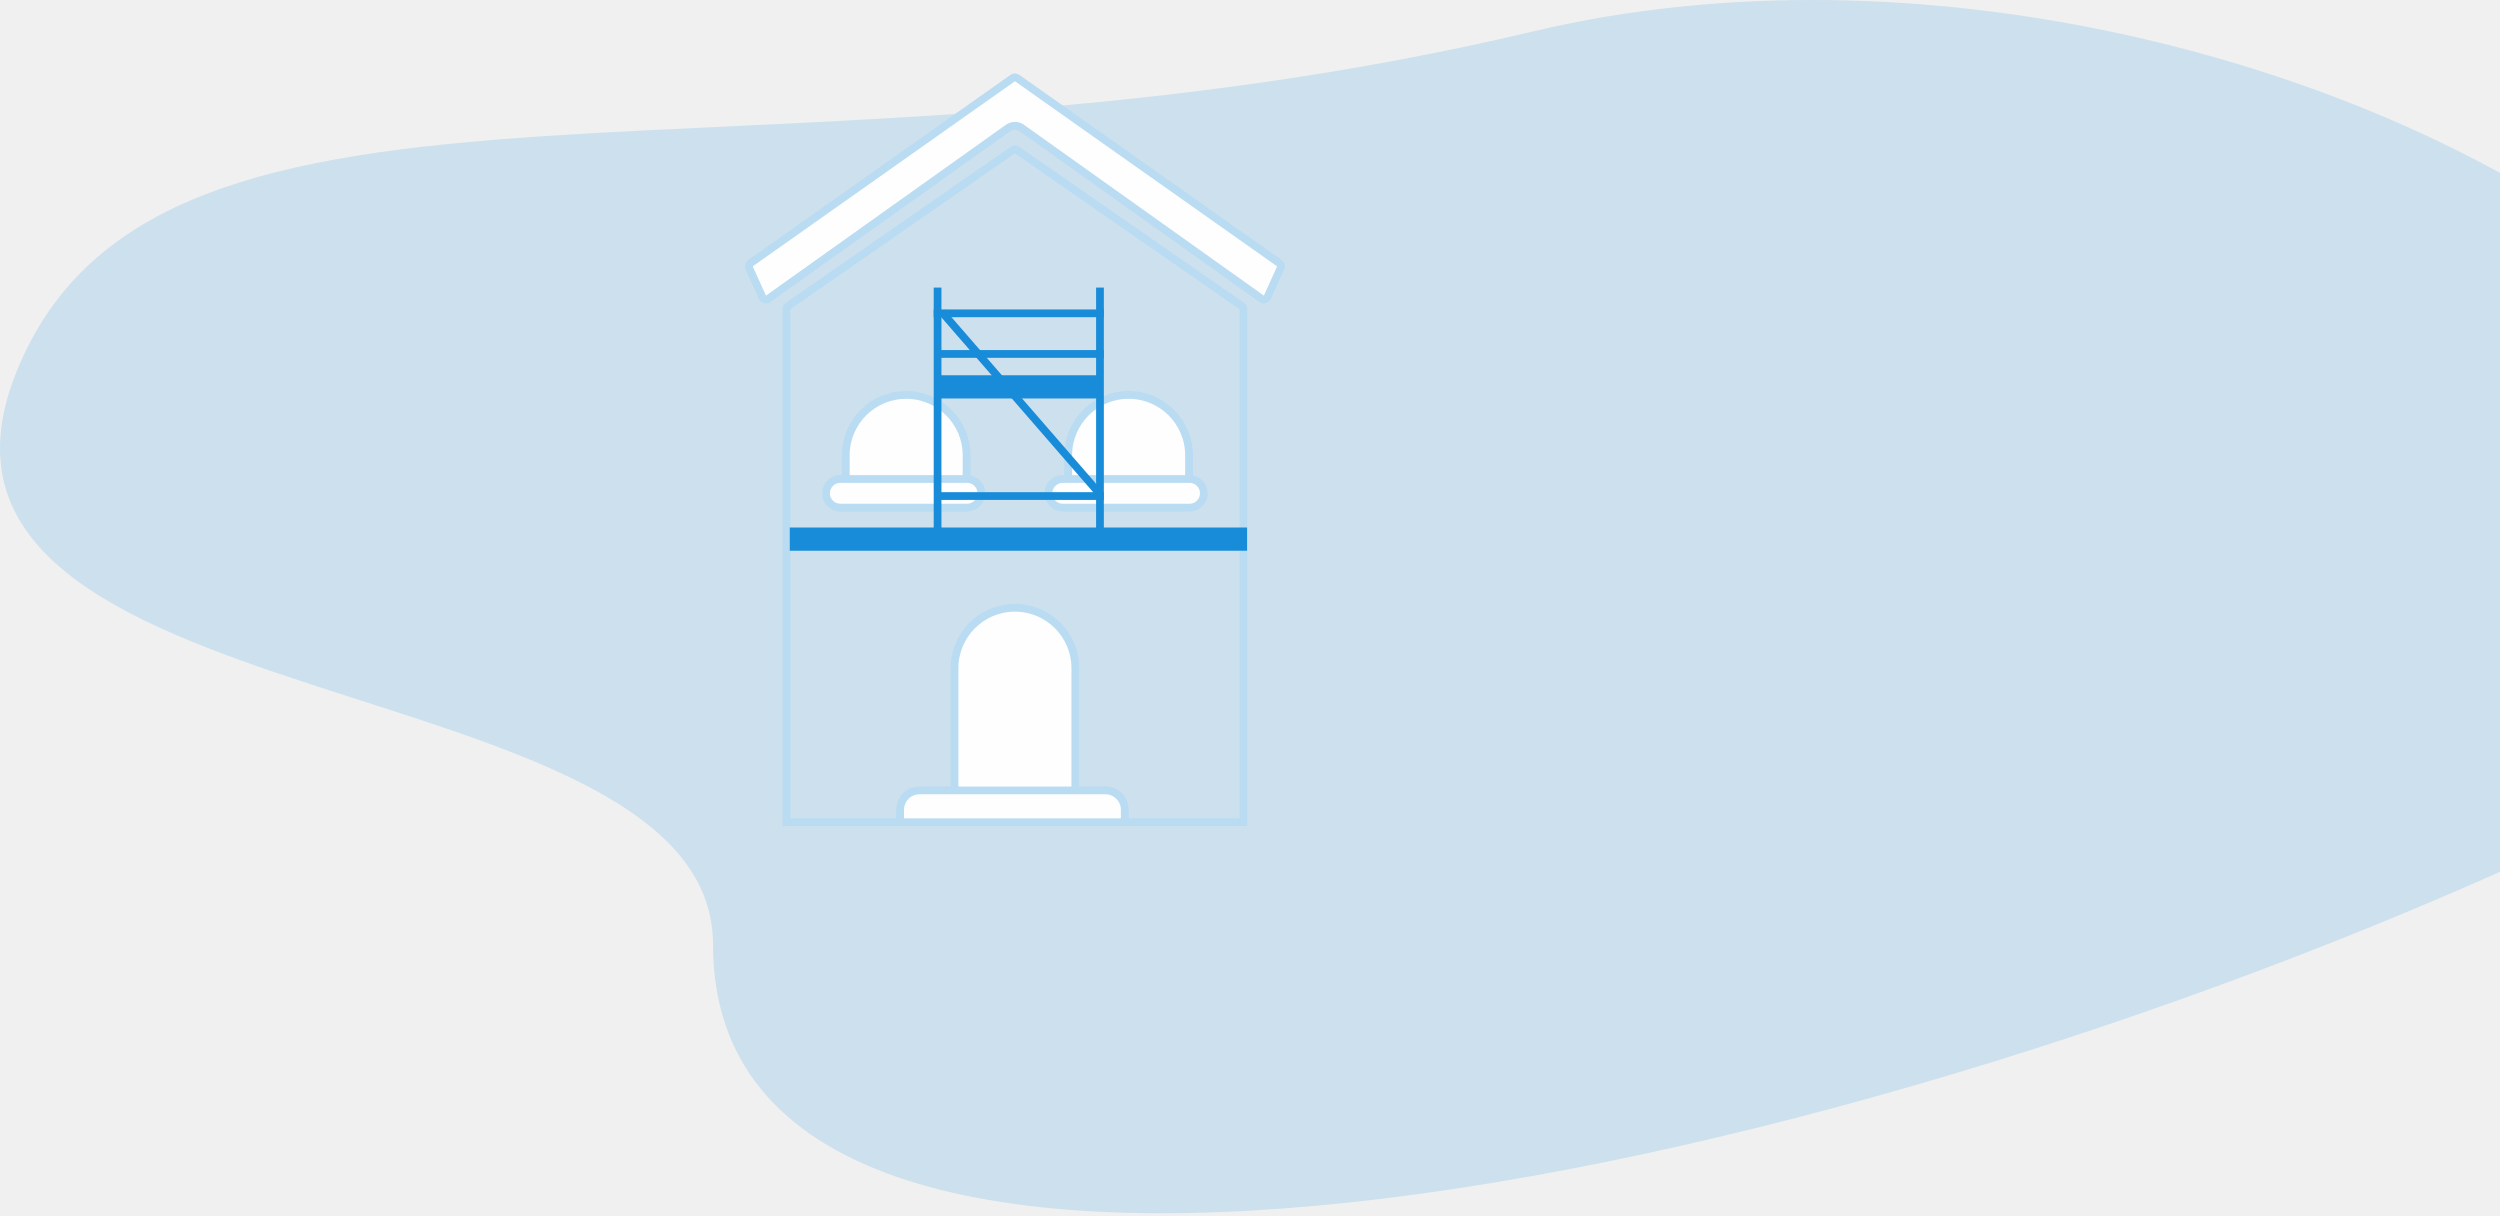
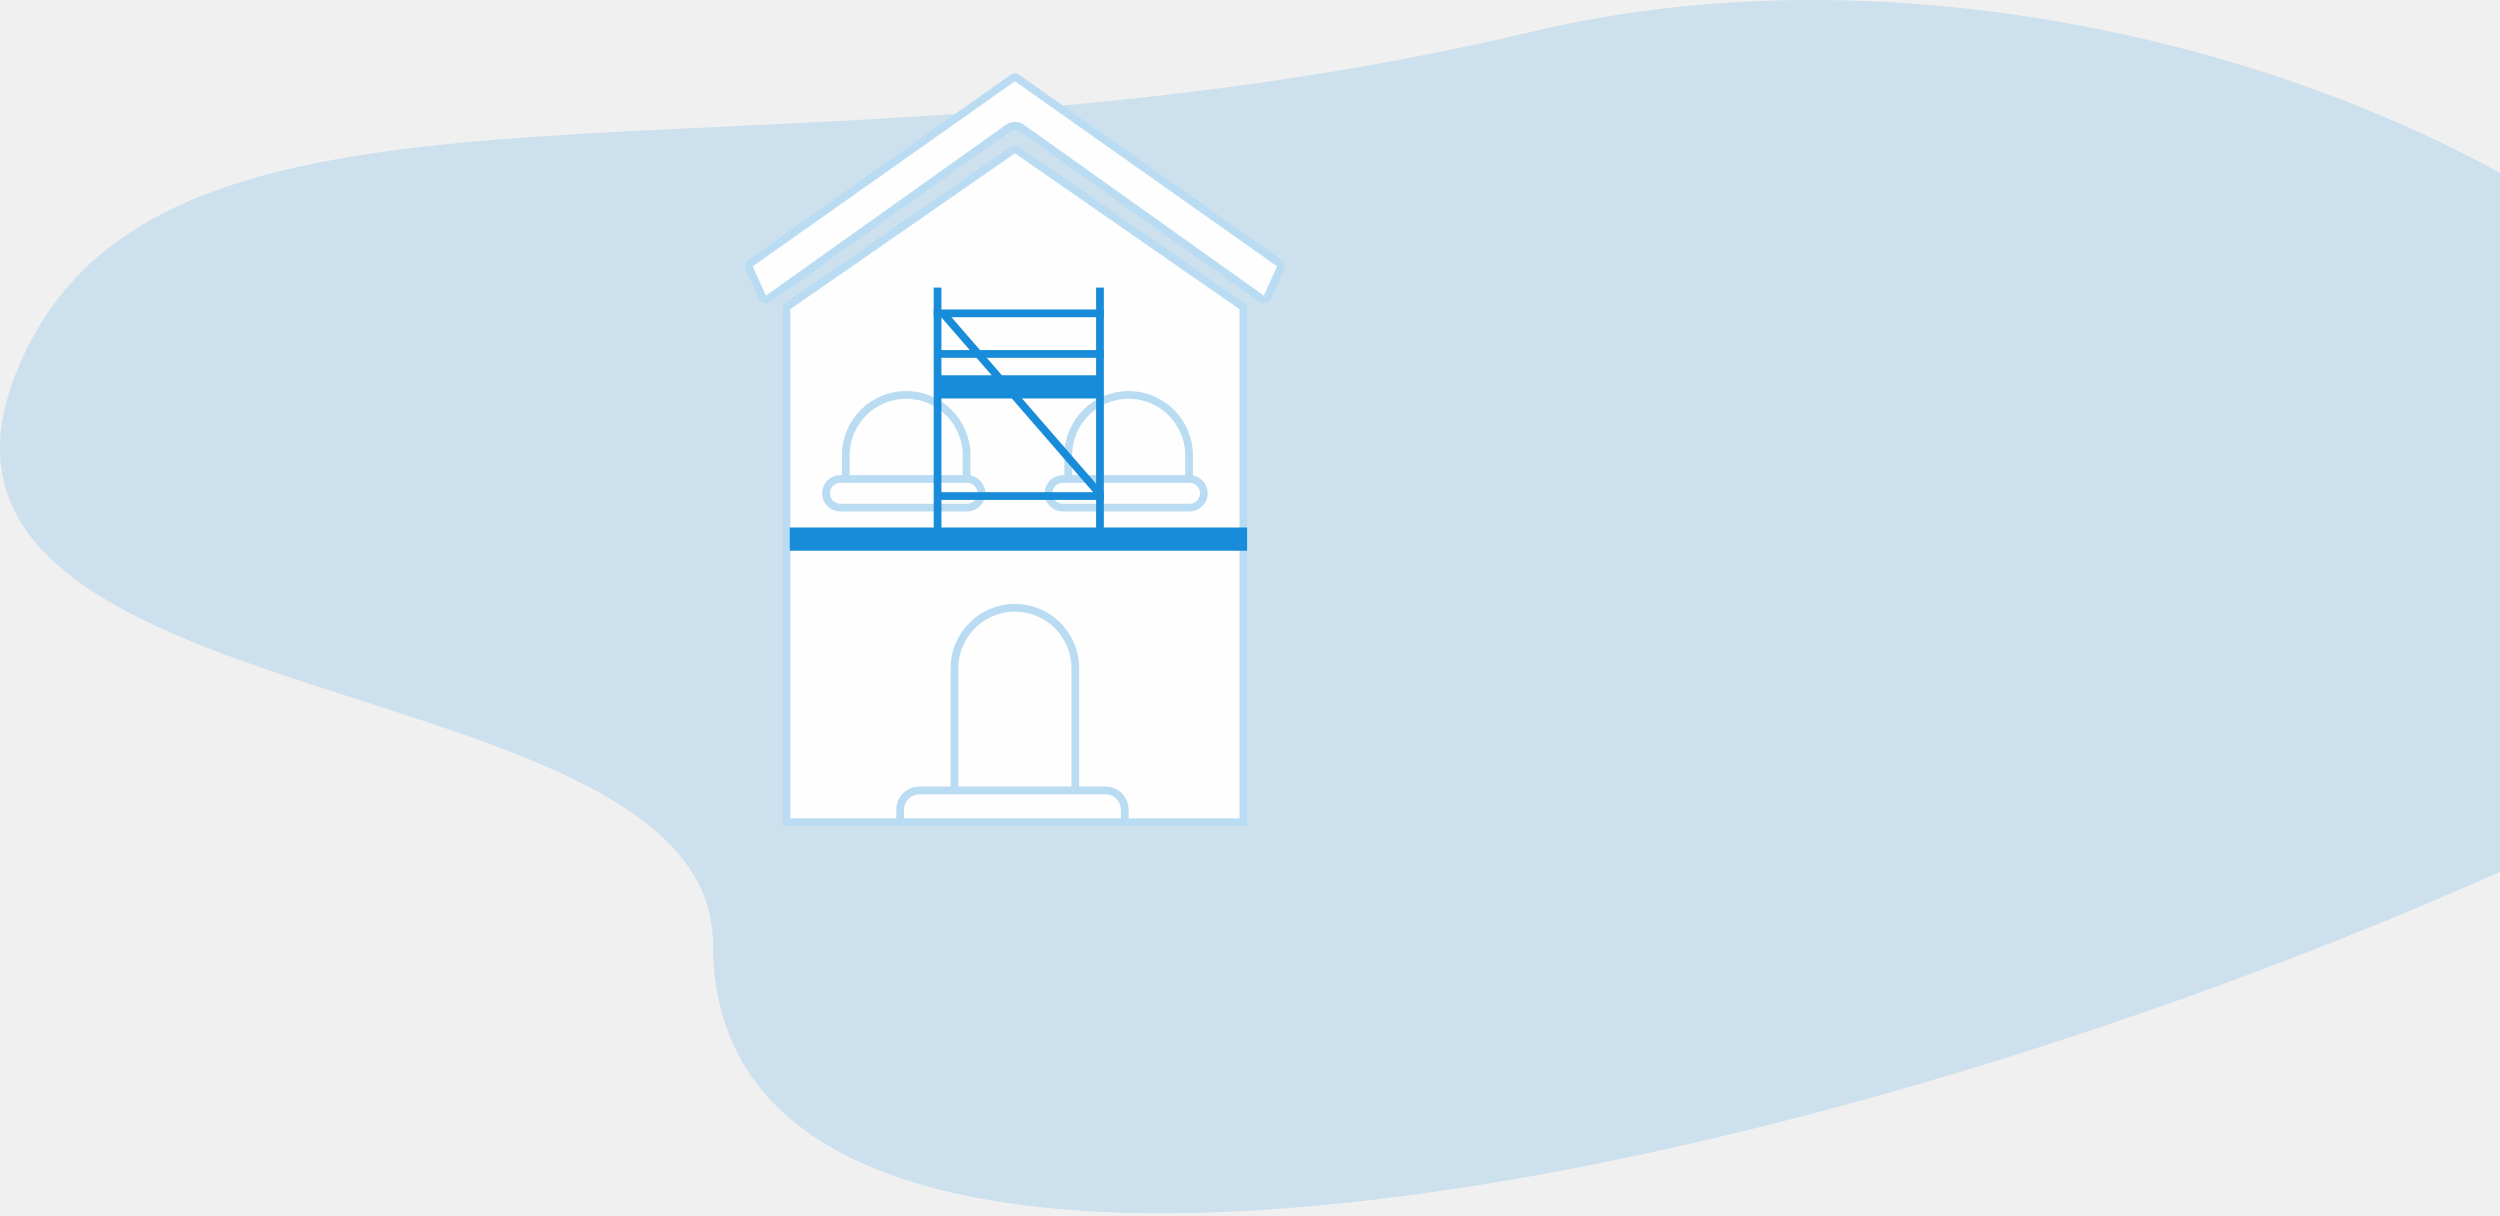
<svg xmlns="http://www.w3.org/2000/svg" xmlns:xlink="http://www.w3.org/1999/xlink" width="323px" height="157px" viewBox="0 0 323 157" version="1.1">
  <defs>
    <path d="M0.625,20.935 L29.643,0.796 C29.986,0.558 30.44,0.558 30.783,0.796 L59.801,20.935 C60.071,21.122 60.231,21.428 60.231,21.756 L60.231,88.539 L0.195,88.539 L0.195,21.756 C0.195,21.428 0.355,21.122 0.625,20.935 Z" id="path-1" />
  </defs>
  <g id="Page-1" stroke="none" stroke-width="1" fill="none" fill-rule="evenodd" opacity="0.9">
    <g id="Page-choix" transform="translate(-508, -344)">
      <g id="Exterieur" transform="translate(448, 257)">
        <g id="exterieur" transform="translate(60, 87)">
          <path d="M329.623,109.641 C426.123,65.056 297.123,-19.45 198.123,4.05 C99.123,27.55 20.623,2.05 2.123,48.05 C-16.377,94.05 92.123,85.05 92.123,122.05 C92.123,182.74 233.123,154.225 329.623,109.641 Z" id="Oval-Copy" fill-opacity="0.164" fill="#0081D5" />
          <g id="Group-7-Copy-3" transform="translate(96, 9)">
            <g id="Group-5-Copy-4" transform="translate(0, 0.011467)">
              <g id="Group" transform="translate(4.914693, 9.180036)">
                <mask id="mask-2" fill="white">
                  <use xlink:href="#path-1" />
                </mask>
-                 <path stroke="#B2D9F3" d="M0.695,88.039 L59.731,88.039 L59.731,21.756 C59.731,21.592 59.651,21.439 59.516,21.345 L30.498,1.207 C30.327,1.088 30.099,1.088 29.928,1.207 L0.91,21.345 C0.775,21.439 0.695,21.592 0.695,21.756 L0.695,88.039 Z" />
+                 <path stroke="#B2D9F3" fill="#ffffff" d="M0.695,88.039 L59.731,88.039 L59.731,21.756 C59.731,21.592 59.651,21.439 59.516,21.345 L30.498,1.207 C30.327,1.088 30.099,1.088 29.928,1.207 L0.91,21.345 C0.775,21.439 0.695,21.592 0.695,21.756 L0.695,88.039 Z" />
                <g id="Group-3" mask="url(#mask-2)" fill="#FFFFFF" stroke="#B2D9F3">
                  <g transform="translate(14.75681, 59.01452)" id="Rectangle">
                    <path d="M7.653,25.865 L23.259,25.865 L23.259,9.12 C23.259,4.811 19.766,1.318 15.456,1.318 C11.147,1.318 7.653,4.811 7.653,9.12 L7.653,25.865 Z" />
                    <path d="M0.628,29.024 L29.646,29.024 L29.646,27.415 C29.646,26.034 28.527,24.915 27.146,24.915 L3.128,24.915 C1.747,24.915 0.628,26.034 0.628,27.415 L0.628,29.024 Z" />
                  </g>
                </g>
                <g id="Group-10" mask="url(#mask-2)" fill="#FFFFFF" stroke="#B2D9F3">
                  <g transform="translate(5.30427, 32.3345)">
                    <path d="M3.055,12.912 L18.661,12.912 L18.661,8.303 C18.661,3.993 15.167,0.5 10.858,0.5 C6.548,0.5 3.055,3.993 3.055,8.303 L3.055,12.912 Z" id="Rectangle-Copy" />
                    <rect id="Rectangle-Copy-12" x="0.5" y="11.358" width="20.077" height="3.701" rx="1.85" />
                  </g>
                </g>
                <g id="Group-12" mask="url(#mask-2)" fill="#FFFFFF" stroke="#B2D9F3">
                  <g transform="translate(34.04511, 32.3345)">
                    <path d="M3.055,12.912 L18.661,12.912 L18.661,8.303 C18.661,3.993 15.167,0.5 10.858,0.5 C6.548,0.5 3.055,3.993 3.055,8.303 L3.055,12.912 Z" id="Rectangle-Copy-3" />
                    <rect id="Rectangle-Copy-11" x="0.5" y="11.358" width="20.077" height="3.701" rx="1.85" />
                  </g>
                </g>
              </g>
              <path d="M0.964,24.994 C0.768,25.132 0.698,25.39 0.797,25.609 L2.509,29.388 C2.522,29.417 2.538,29.445 2.557,29.471 C2.717,29.696 3.029,29.749 3.254,29.589 L34.258,7.515 C34.778,7.144 35.477,7.144 35.998,7.515 L67.001,29.589 C67.027,29.607 67.055,29.623 67.085,29.637 C67.336,29.751 67.633,29.639 67.747,29.388 L69.459,25.609 C69.558,25.39 69.488,25.132 69.292,24.994 L35.416,1.076 C35.243,0.954 35.012,0.954 34.839,1.076 L0.964,24.994 Z" id="Rectangle" stroke="#B2D9F3" fill="#FFFFFF" />
            </g>
            <g id="Group-6" transform="translate(7, 28)" stroke="#0081D5" stroke-linecap="square">
              <path d="M18.134,0.656 L18.134,32.292" id="Line-Copy-2" />
              <path d="M39.117,0.656 L39.117,32.292" id="Line-Copy-3" />
              <path d="M0.538,32.654 L56.622,32.654" id="Line-2-Copy-2" stroke-width="3" />
              <path d="M19.761,12.983 L37.356,12.983" id="Line-2-Copy-3" stroke-width="3" />
              <path d="M18.134,3.483 L39.117,3.483" id="Line-3-Copy-3" />
              <path d="M18.36,8.729 L39.117,8.729" id="Line-3-Copy-4" />
              <path d="M18.36,27.089 L39.117,27.089" id="Line-3-Copy-5" />
              <path d="M19.016,3.69 L38.687,26.344" id="Line-4-Copy" />
            </g>
          </g>
        </g>
      </g>
    </g>
  </g>
</svg>
